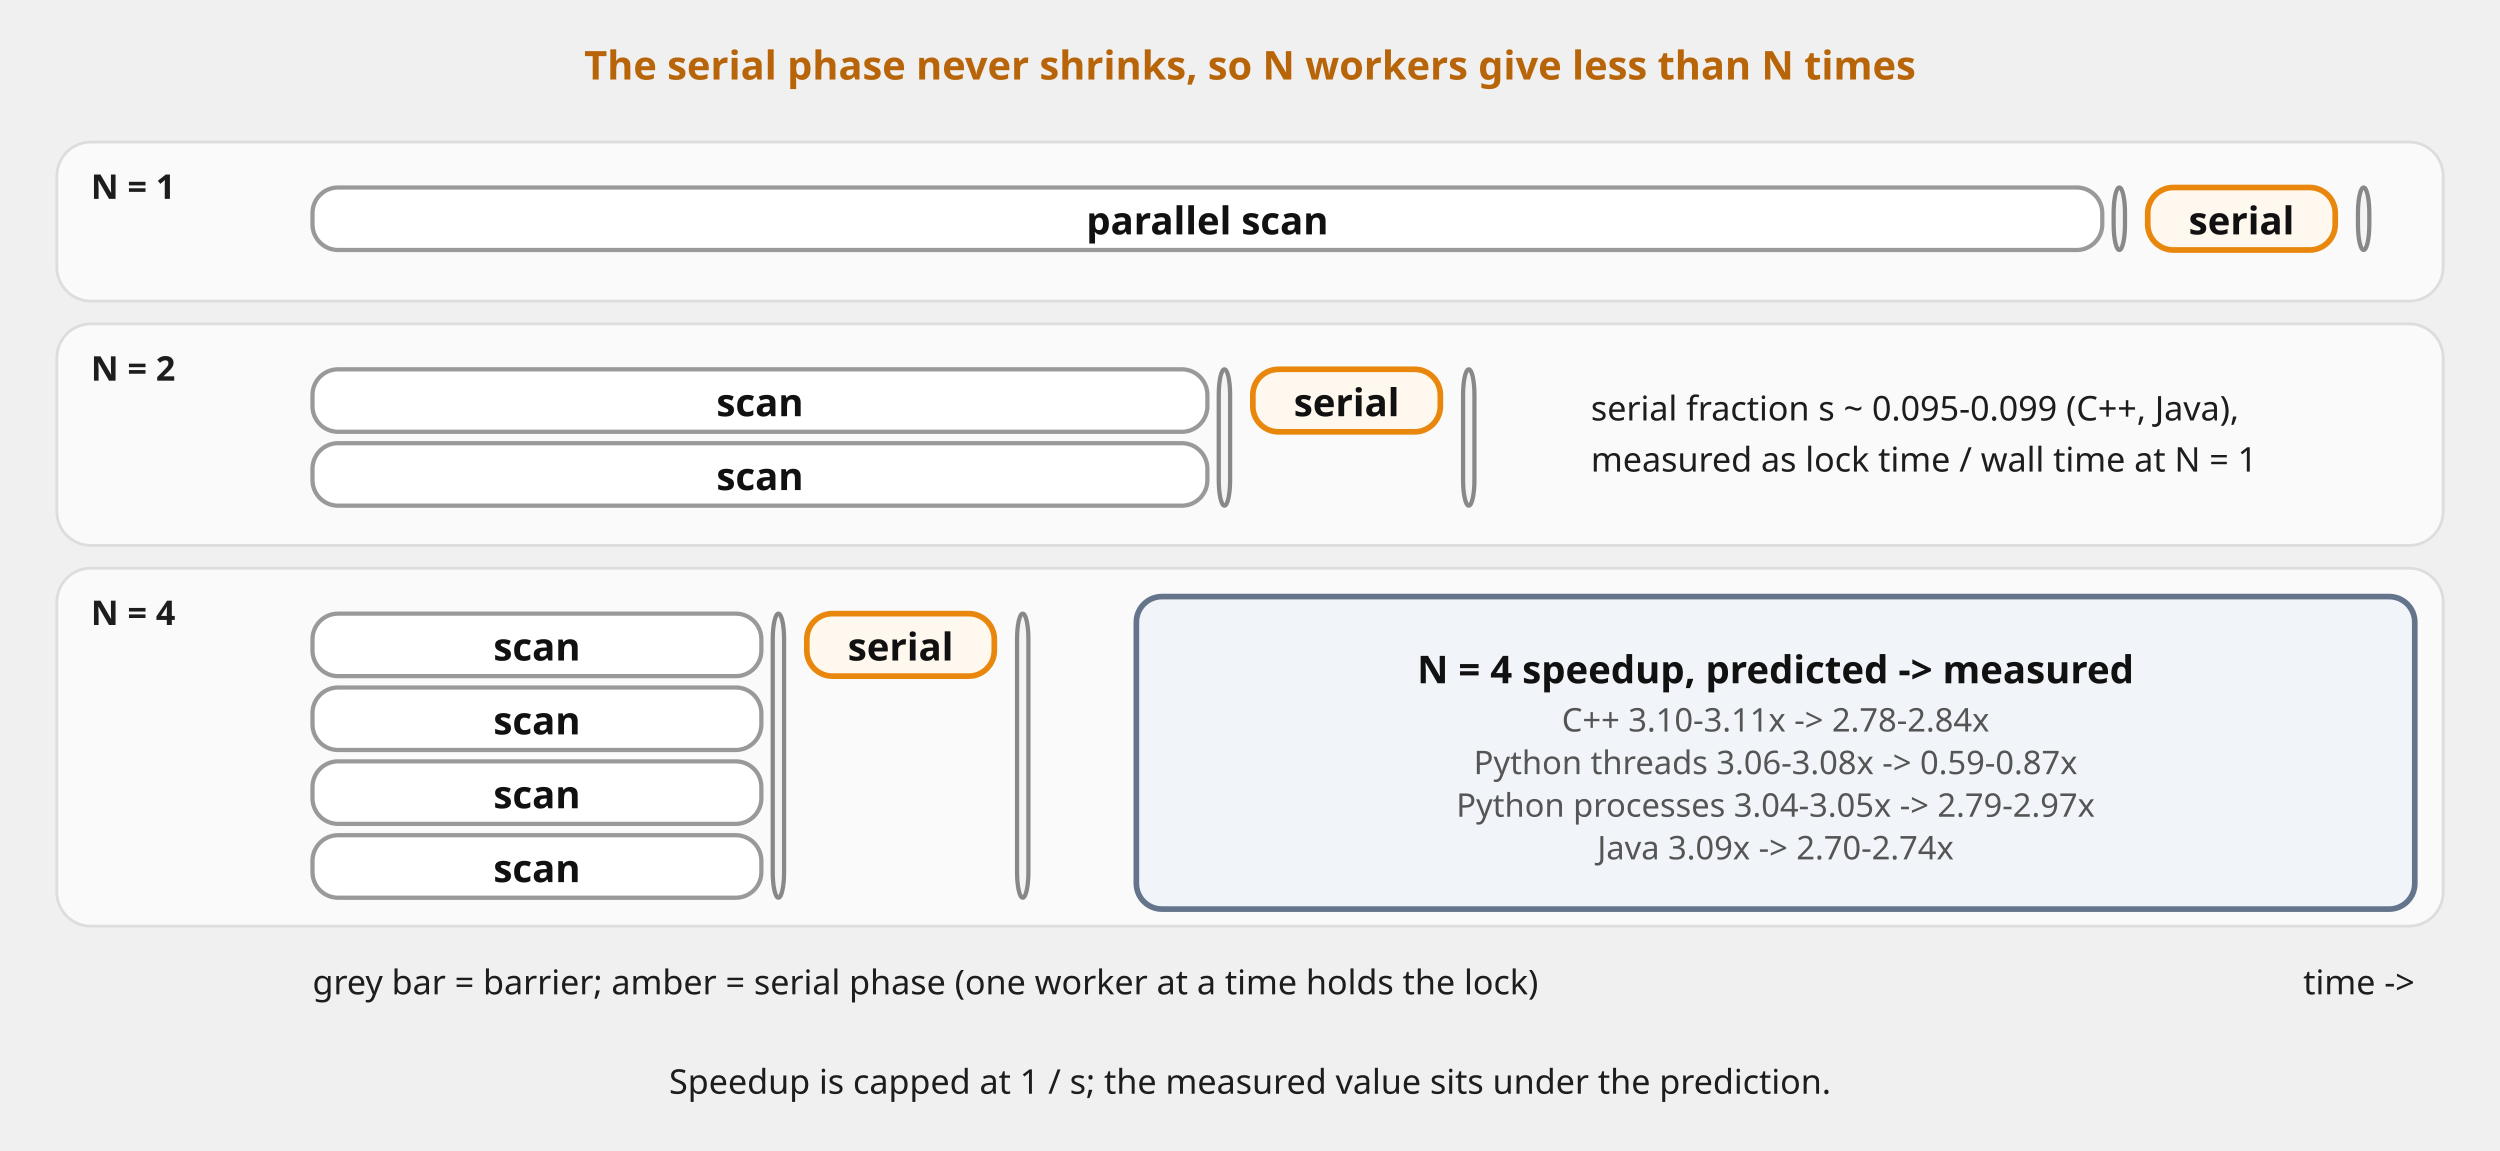
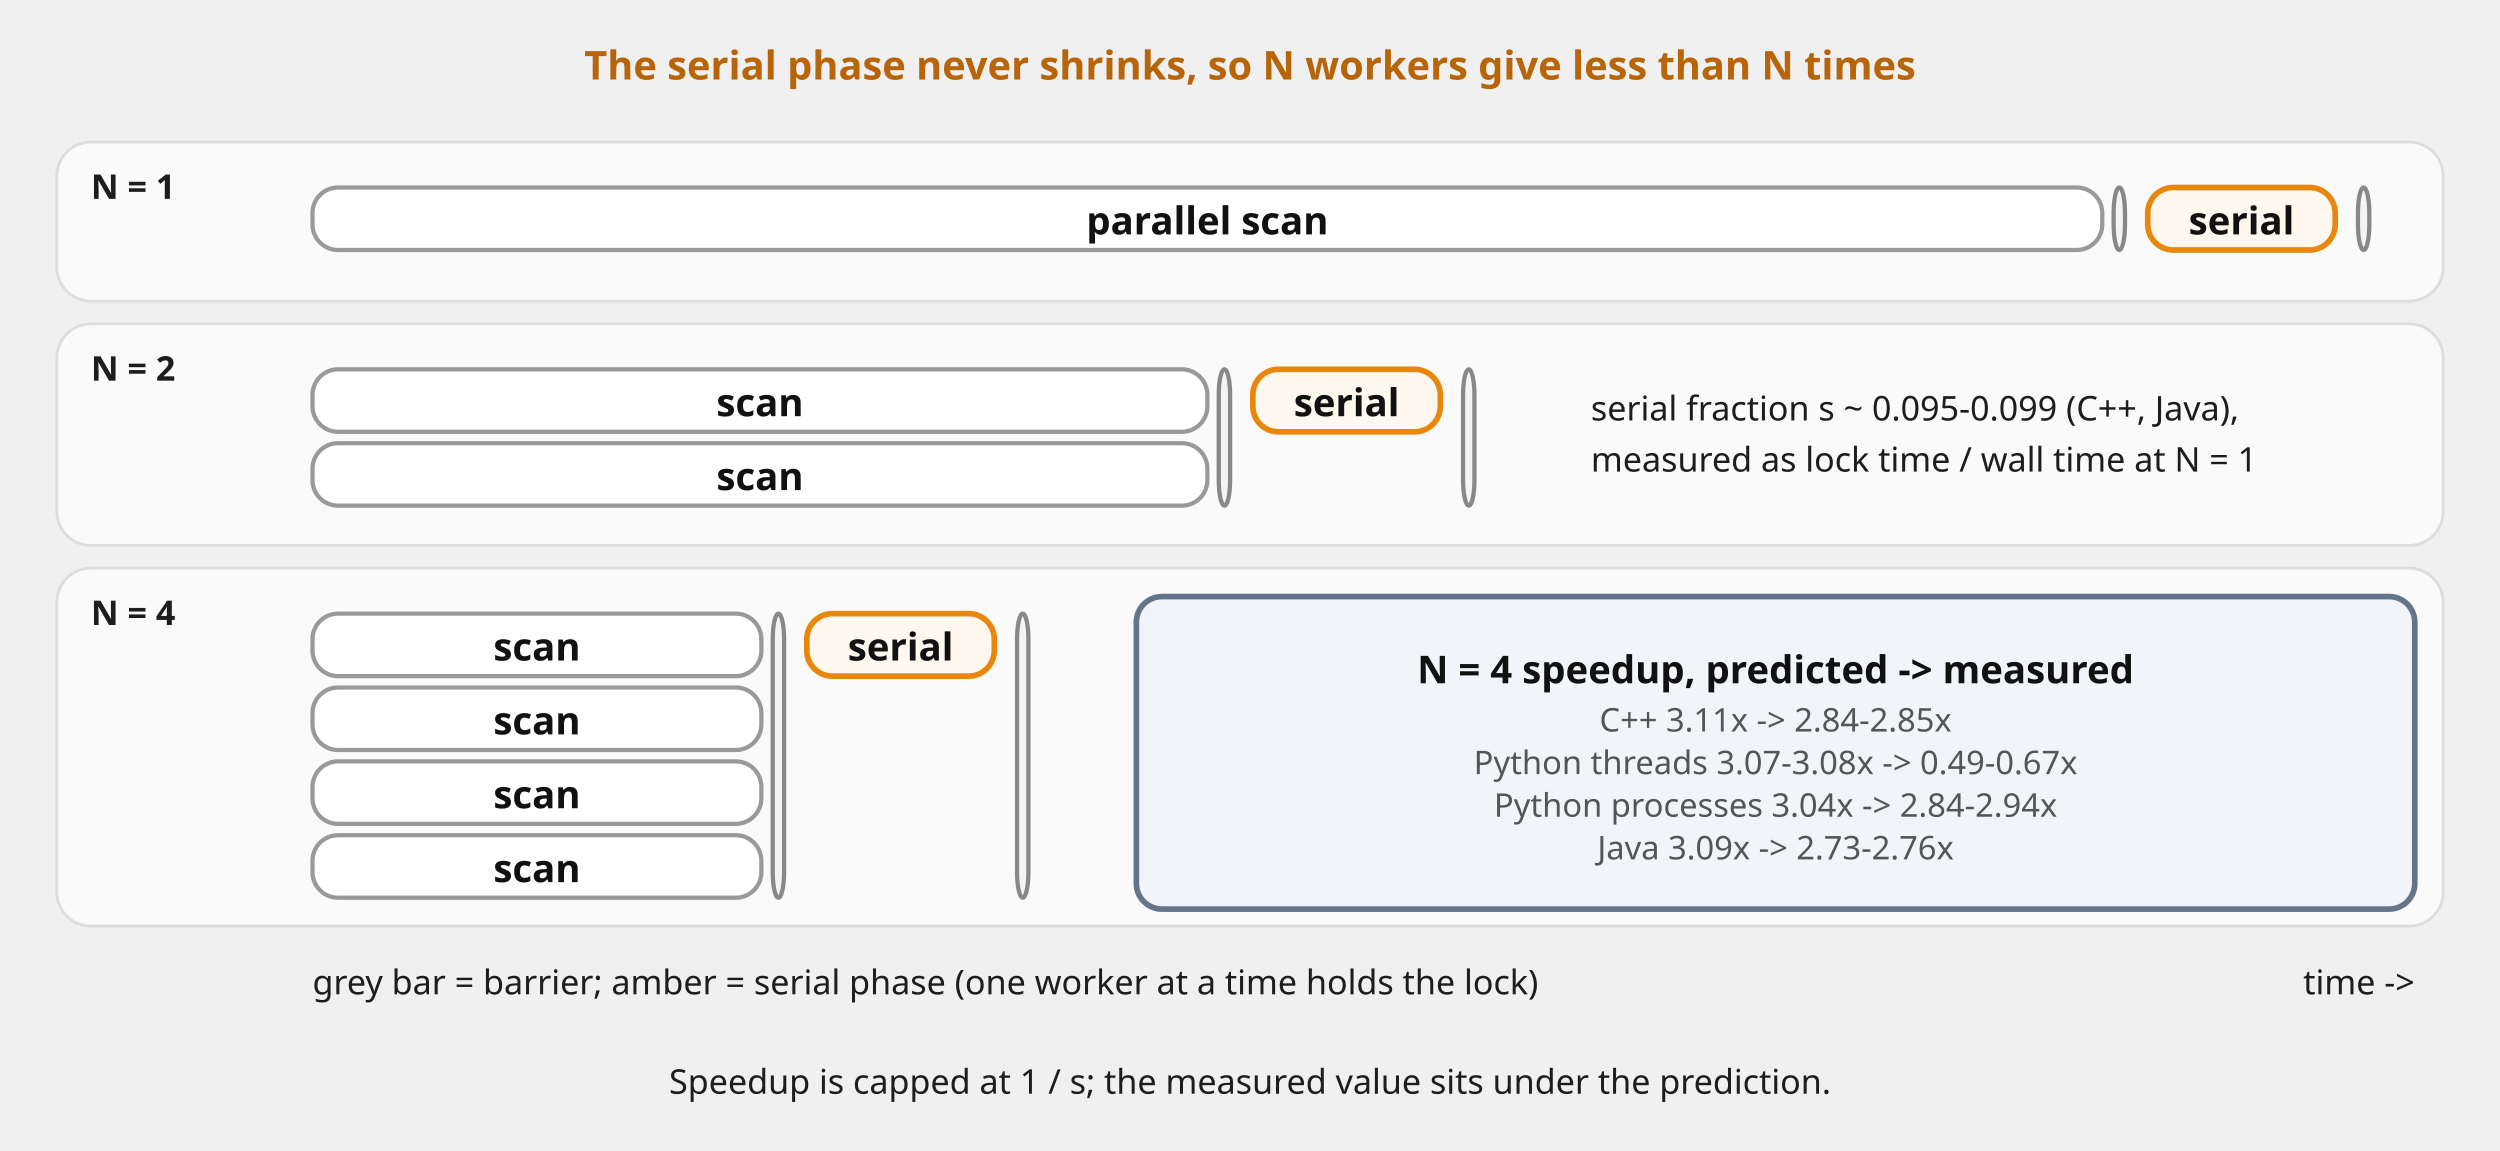
<svg xmlns="http://www.w3.org/2000/svg" viewBox="0 0 880 405" font-family="'Red Hat Text', system-ui, sans-serif" role="img">
  <defs>
    <marker id="a" viewBox="0 0 10 10" refX="8.5" refY="5" markerWidth="9" markerHeight="9" orient="auto-start-reverse">
      <path d="M0,0 L10,5 L0,10 z" fill="#555" />
    </marker>
    <marker id="am" viewBox="0 0 10 10" refX="8.5" refY="5" markerWidth="9" markerHeight="9" orient="auto-start-reverse">
      <path d="M0,0 L10,5 L0,10 z" fill="#b8650a" />
    </marker>
  </defs>
  <rect x="20" y="50" width="840" height="56" rx="12" fill="#fafafa" stroke="#ddd" />
  <text x="32" y="70" font-size="12" font-weight="700" fill="#1d1d1d">N = 1</text>
  <rect x="20" y="114" width="840" height="78" rx="12" fill="#fafafa" stroke="#ddd" />
  <text x="32" y="134" font-size="12" font-weight="700" fill="#1d1d1d">N = 2</text>
  <rect x="20" y="200" width="840" height="126" rx="12" fill="#fafafa" stroke="#ddd" />
  <text x="32" y="220" font-size="12" font-weight="700" fill="#1d1d1d">N = 4</text>
  <rect x="110" y="66" width="630" height="22" rx="9" fill="#ffffff" stroke="#999999" stroke-width="1.5" />
  <text x="425.0" y="82.5" font-size="13.5" font-weight="700" fill="#111111" text-anchor="middle">parallel scan</text>
  <rect x="744" y="66" width="4" height="22" rx="9" fill="#f4f4f4" stroke="#888888" stroke-width="1.5" />
  <text x="746.0" y="82.5" font-size="13.5" font-weight="700" fill="#111111" text-anchor="middle" />
  <rect x="756" y="66" width="66" height="22" rx="9" fill="#fff8ef" stroke="#e8870c" stroke-width="2" />
  <text x="789.0" y="82.5" font-size="13.5" font-weight="700" fill="#111111" text-anchor="middle">serial</text>
  <rect x="830" y="66" width="4" height="22" rx="9" fill="#f4f4f4" stroke="#888888" stroke-width="1.5" />
  <text x="832.0" y="82.5" font-size="13.5" font-weight="700" fill="#111111" text-anchor="middle" />
  <rect x="110" y="130" width="315" height="22" rx="9" fill="#ffffff" stroke="#999999" stroke-width="1.5" />
  <text x="267.5" y="146.5" font-size="13.5" font-weight="700" fill="#111111" text-anchor="middle">scan</text>
  <rect x="110" y="156" width="315" height="22" rx="9" fill="#ffffff" stroke="#999999" stroke-width="1.5" />
  <text x="267.5" y="172.5" font-size="13.5" font-weight="700" fill="#111111" text-anchor="middle">scan</text>
  <rect x="429" y="130" width="4" height="48" rx="9" fill="#f4f4f4" stroke="#888888" stroke-width="1.5" />
  <text x="431.0" y="159.5" font-size="13.5" font-weight="700" fill="#111111" text-anchor="middle" />
  <rect x="441" y="130" width="66" height="22" rx="9" fill="#fff8ef" stroke="#e8870c" stroke-width="2" />
  <text x="474.0" y="146.5" font-size="13.5" font-weight="700" fill="#111111" text-anchor="middle">serial</text>
  <rect x="515" y="130" width="4" height="48" rx="9" fill="#f4f4f4" stroke="#888888" stroke-width="1.5" />
  <text x="517.0" y="159.5" font-size="13.5" font-weight="700" fill="#111111" text-anchor="middle" />
  <rect x="110" y="216" width="158" height="22" rx="9" fill="#ffffff" stroke="#999999" stroke-width="1.5" />
  <text x="189.0" y="232.5" font-size="13.5" font-weight="700" fill="#111111" text-anchor="middle">scan</text>
  <rect x="110" y="242" width="158" height="22" rx="9" fill="#ffffff" stroke="#999999" stroke-width="1.5" />
  <text x="189.0" y="258.5" font-size="13.5" font-weight="700" fill="#111111" text-anchor="middle">scan</text>
  <rect x="110" y="268" width="158" height="22" rx="9" fill="#ffffff" stroke="#999999" stroke-width="1.5" />
  <text x="189.0" y="284.5" font-size="13.5" font-weight="700" fill="#111111" text-anchor="middle">scan</text>
  <rect x="110" y="294" width="158" height="22" rx="9" fill="#ffffff" stroke="#999999" stroke-width="1.5" />
  <text x="189.0" y="310.5" font-size="13.5" font-weight="700" fill="#111111" text-anchor="middle">scan</text>
  <rect x="272" y="216" width="4" height="100" rx="9" fill="#f4f4f4" stroke="#888888" stroke-width="1.5" />
  <text x="274.0" y="271.5" font-size="13.5" font-weight="700" fill="#111111" text-anchor="middle" />
  <rect x="284" y="216" width="66" height="22" rx="9" fill="#fff8ef" stroke="#e8870c" stroke-width="2" />
  <text x="317.0" y="232.5" font-size="13.5" font-weight="700" fill="#111111" text-anchor="middle">serial</text>
  <rect x="358" y="216" width="4" height="100" rx="9" fill="#f4f4f4" stroke="#888888" stroke-width="1.5" />
  <text x="360.0" y="271.5" font-size="13.5" font-weight="700" fill="#111111" text-anchor="middle" />
  <rect x="400" y="210" width="450" height="110" rx="9" fill="#f1f5f9" stroke="#64748b" stroke-width="2" />
  <text x="625.0" y="240.5" font-size="13.5" font-weight="700" fill="#111111" text-anchor="middle">N = 4 speedup, predicted -&gt; measured</text>
-   <text x="625.0" y="257.5" font-size="11.5" fill="#555555" text-anchor="middle">C++              3.10-3.11x -&gt; 2.78-2.84x</text>
-   <text x="625.0" y="272.5" font-size="11.5" fill="#555555" text-anchor="middle">Python threads   3.06-3.08x -&gt; 0.59-0.87x</text>
-   <text x="625.0" y="287.5" font-size="11.5" fill="#555555" text-anchor="middle">Python processes 3.04-3.05x -&gt; 2.79-2.97x</text>
-   <text x="625.0" y="302.5" font-size="11.5" fill="#555555" text-anchor="middle">Java             3.09x -&gt; 2.70-2.74x</text>
+   <text x="625.0" y="257.5" font-size="11.5" fill="#555555" text-anchor="middle">C++              3.11x -&gt; 2.84-2.85x</text>
+   <text x="625.0" y="272.5" font-size="11.5" fill="#555555" text-anchor="middle">Python threads   3.07-3.08x -&gt; 0.49-0.67x</text>
+   <text x="625.0" y="287.5" font-size="11.5" fill="#555555" text-anchor="middle">Python processes 3.04x -&gt; 2.84-2.94x</text>
+   <text x="625.0" y="302.5" font-size="11.5" fill="#555555" text-anchor="middle">Java             3.09x -&gt; 2.73-2.76x</text>
  <text x="440" y="28" font-size="14" fill="#b8650a" text-anchor="middle" font-weight="700">The serial phase never shrinks, so N workers give less than N times</text>
  <text x="560" y="148" font-size="12" fill="#1d1d1d" text-anchor="start">serial fraction s ~ 0.095-0.099 (C++, Java),</text>
  <text x="560" y="166" font-size="12" fill="#1d1d1d" text-anchor="start">measured as lock time / wall time at N = 1</text>
  <text x="110" y="350" font-size="12" fill="#1d1d1d" text-anchor="start">grey bar = barrier; amber = serial phase (one worker at a time holds the lock)</text>
  <text x="850" y="350" font-size="12" fill="#1d1d1d" text-anchor="end">time -&gt;</text>
  <text x="440" y="385" font-size="12" fill="#1d1d1d" text-anchor="middle">Speedup is capped at 1 / s; the measured value sits under the prediction.</text>
</svg>
